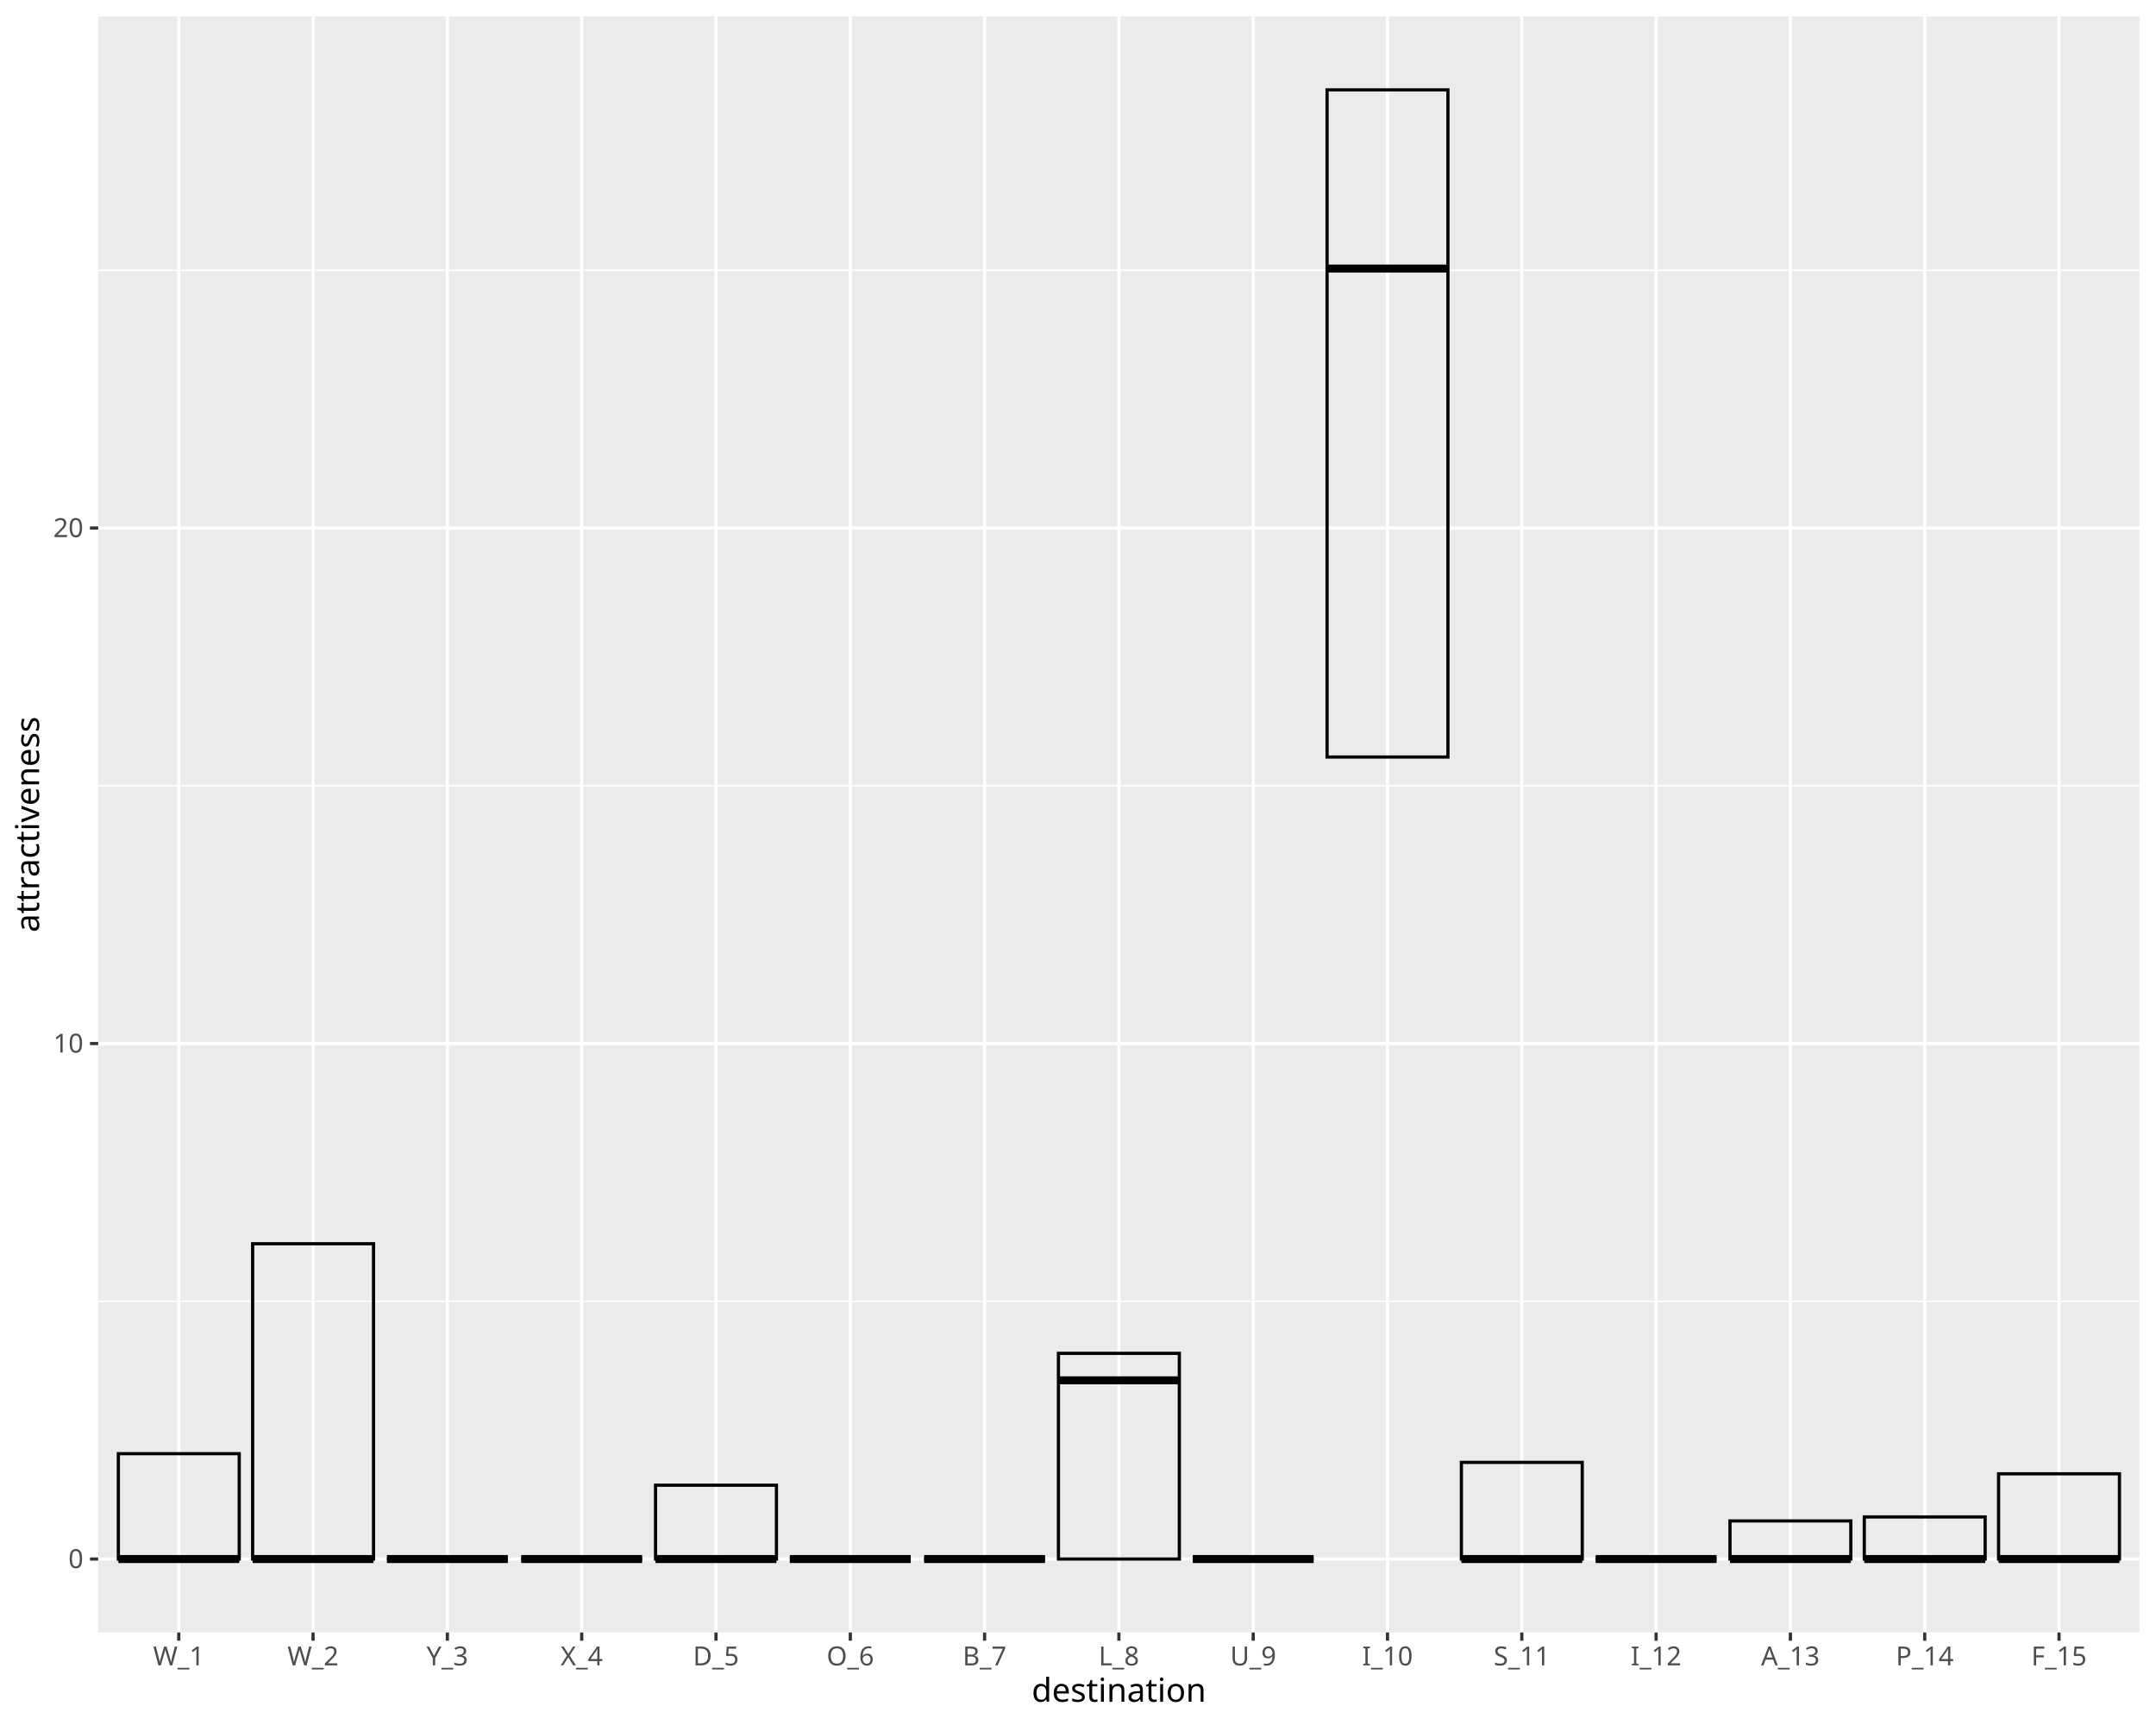
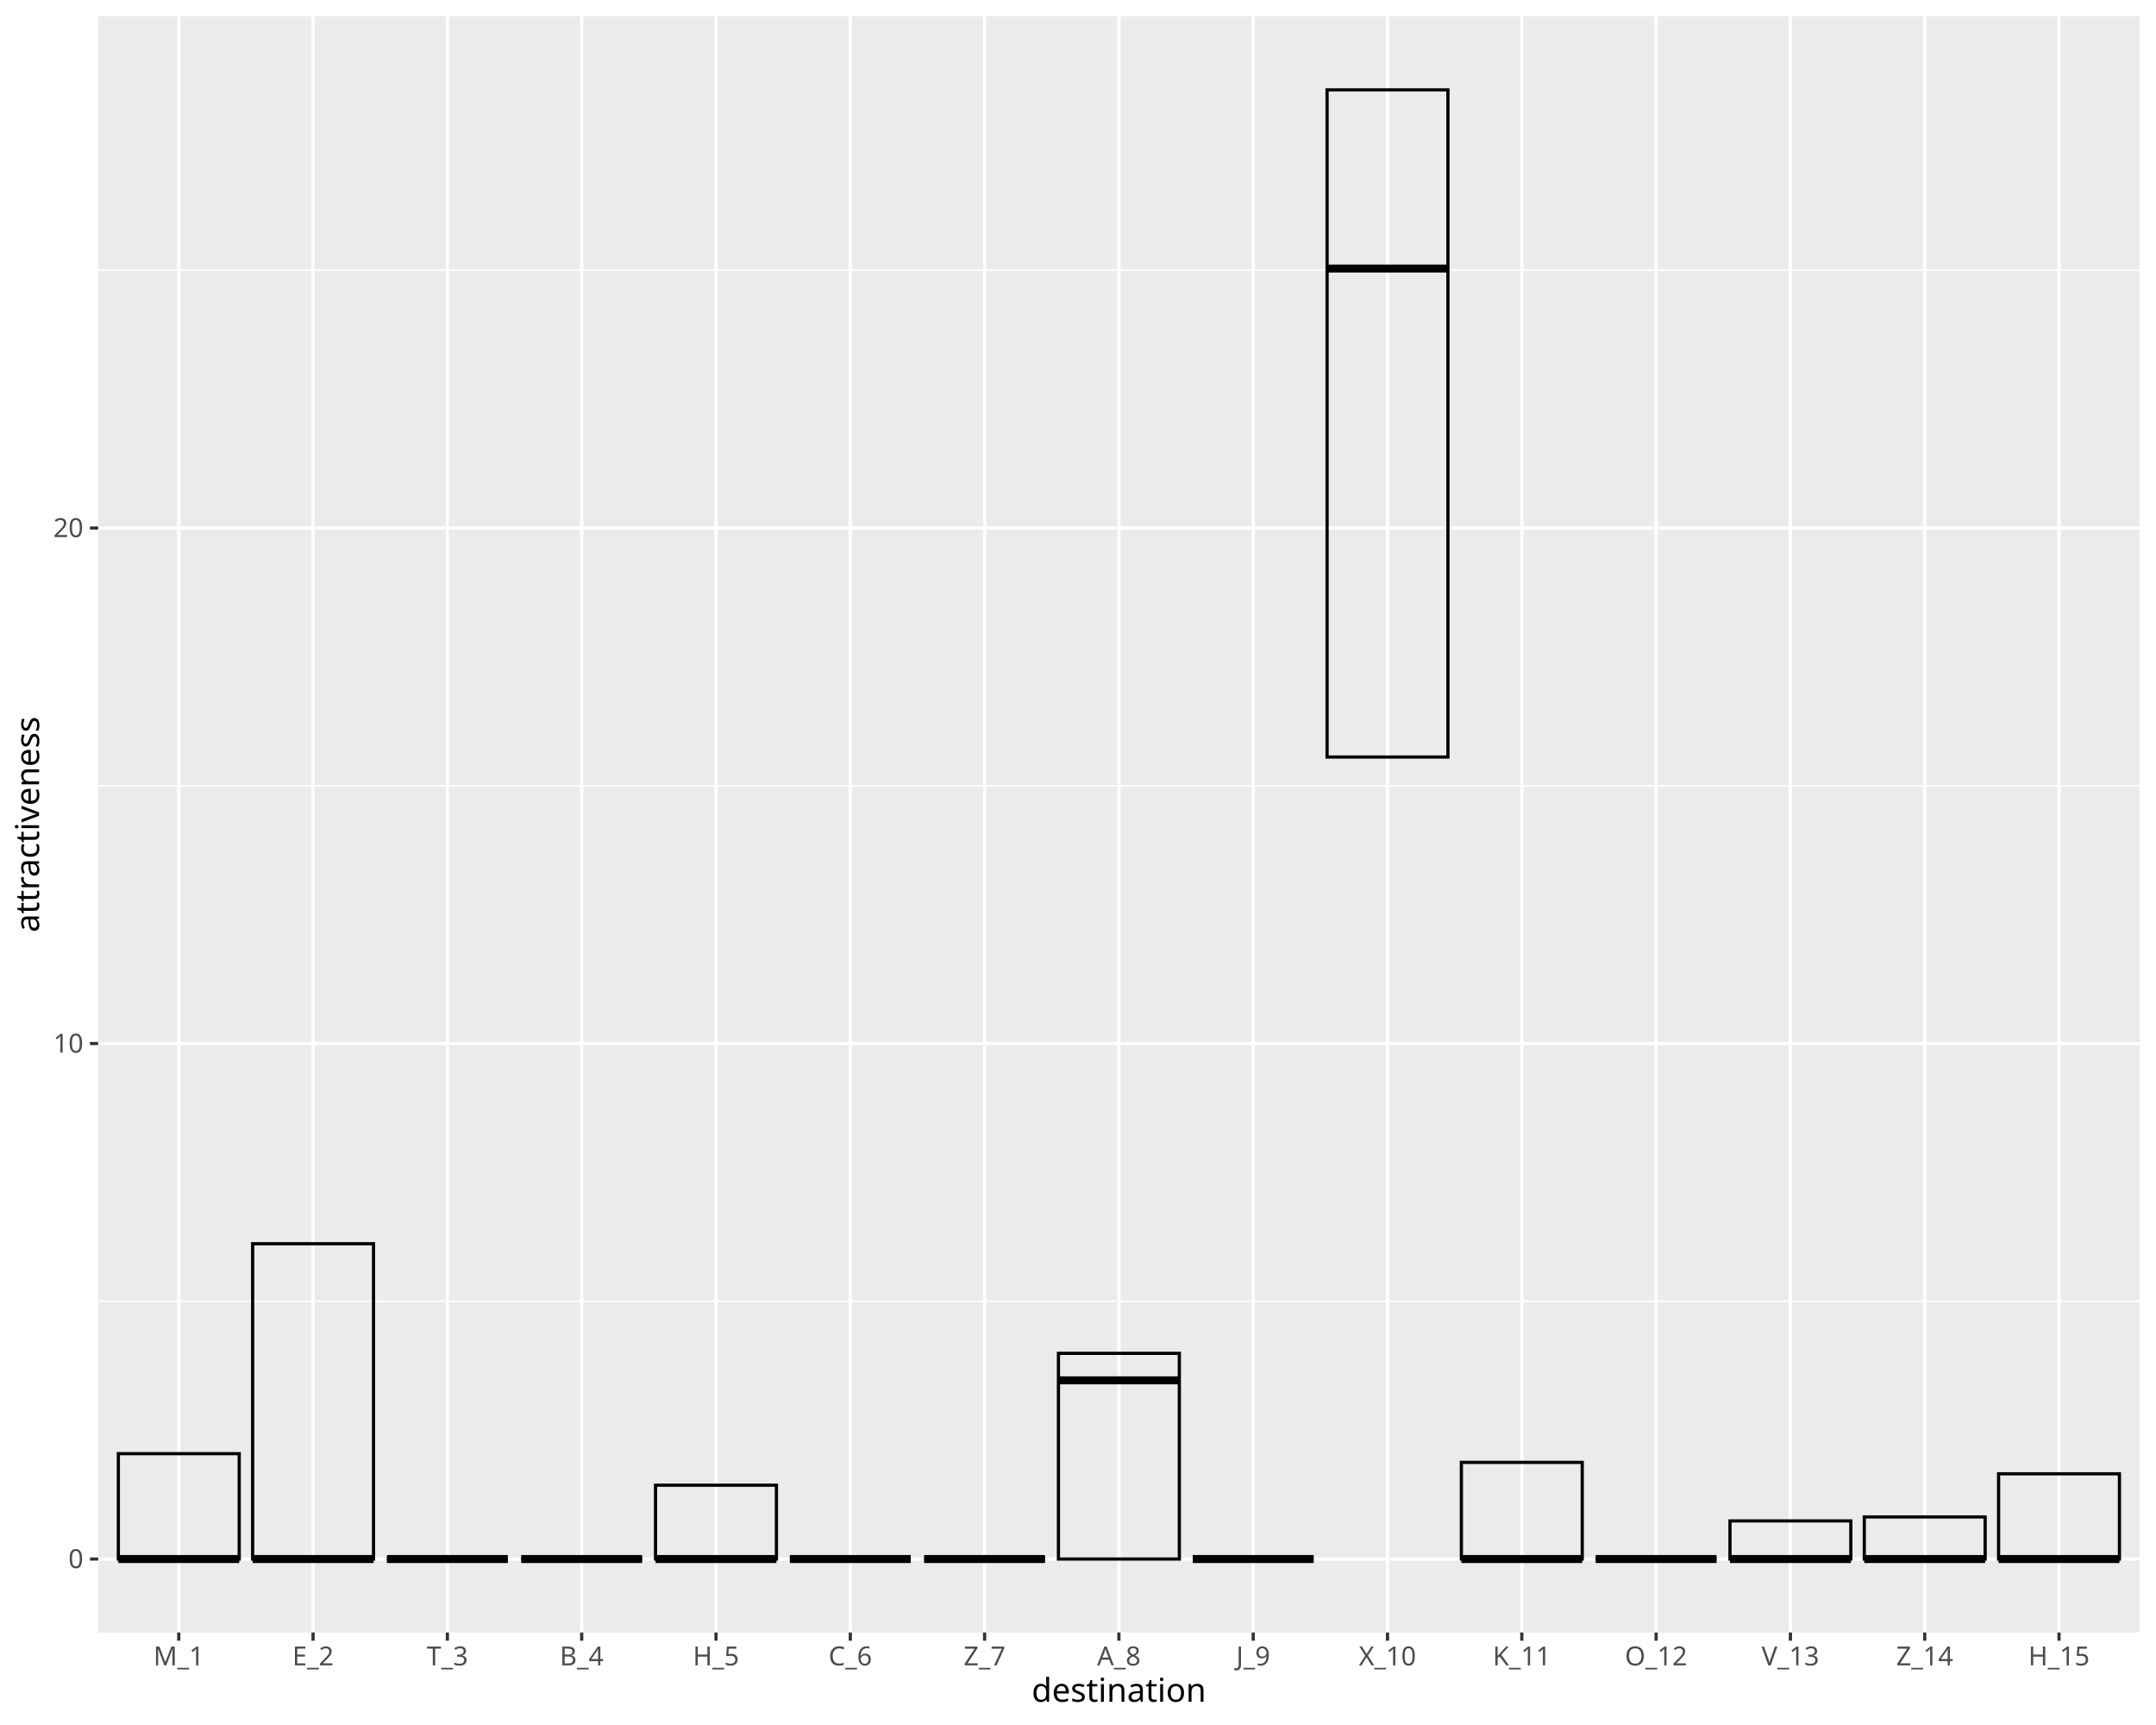
<svg xmlns="http://www.w3.org/2000/svg" class="svglite" data-engine-version="2.0" width="720.00pt" height="576.00pt" viewBox="0 0 720.00 576.00">
  <defs>
    <style type="text/css">
    .svglite line, .svglite polyline, .svglite polygon, .svglite path, .svglite rect, .svglite circle {
      fill: none;
      stroke: #000000;
      stroke-linecap: round;
      stroke-linejoin: round;
      stroke-miterlimit: 10.00;
    }
  </style>
  </defs>
  <rect width="100%" height="100%" style="stroke: none; fill: #FFFFFF;" />
  <defs>
    <clipPath id="cpMC4wMHw3MjAuMDB8MC4wMHw1NzYuMDA=">
      <rect x="0.00" y="0.00" width="720.00" height="576.00" />
    </clipPath>
  </defs>
  <g clip-path="url(#cpMC4wMHw3MjAuMDB8MC4wMHw1NzYuMDA=)">
    <rect x="0.00" y="0.00" width="720.00" height="576.00" style="stroke-width: 1.07; stroke: #FFFFFF; fill: #FFFFFF;" />
  </g>
  <defs>
    <clipPath id="cpMzIuNzl8NzE0LjUyfDUuNDh8NTQ1LjEx">
      <rect x="32.79" y="5.48" width="681.73" height="539.63" />
    </clipPath>
  </defs>
  <g clip-path="url(#cpMzIuNzl8NzE0LjUyfDUuNDh8NTQ1LjEx)">
    <rect x="32.79" y="5.48" width="681.73" height="539.63" style="stroke-width: 1.07; stroke: none; fill: #EBEBEB;" />
    <polyline points="32.79,434.52 714.52,434.52 " style="stroke-width: 0.53; stroke: #FFFFFF; stroke-linecap: butt;" />
    <polyline points="32.79,262.38 714.52,262.38 " style="stroke-width: 0.53; stroke: #FFFFFF; stroke-linecap: butt;" />
    <polyline points="32.79,90.25 714.52,90.25 " style="stroke-width: 0.53; stroke: #FFFFFF; stroke-linecap: butt;" />
    <polyline points="32.79,520.58 714.52,520.58 " style="stroke-width: 1.07; stroke: #FFFFFF; stroke-linecap: butt;" />
    <polyline points="32.79,348.45 714.52,348.45 " style="stroke-width: 1.07; stroke: #FFFFFF; stroke-linecap: butt;" />
    <polyline points="32.79,176.32 714.52,176.32 " style="stroke-width: 1.07; stroke: #FFFFFF; stroke-linecap: butt;" />
    <polyline points="59.70,545.11 59.70,5.48 " style="stroke-width: 1.07; stroke: #FFFFFF; stroke-linecap: butt;" />
    <polyline points="104.55,545.11 104.55,5.48 " style="stroke-width: 1.07; stroke: #FFFFFF; stroke-linecap: butt;" />
    <polyline points="149.40,545.11 149.40,5.48 " style="stroke-width: 1.07; stroke: #FFFFFF; stroke-linecap: butt;" />
    <polyline points="194.26,545.11 194.26,5.48 " style="stroke-width: 1.07; stroke: #FFFFFF; stroke-linecap: butt;" />
    <polyline points="239.11,545.11 239.11,5.48 " style="stroke-width: 1.07; stroke: #FFFFFF; stroke-linecap: butt;" />
    <polyline points="283.96,545.11 283.96,5.48 " style="stroke-width: 1.07; stroke: #FFFFFF; stroke-linecap: butt;" />
    <polyline points="328.81,545.11 328.81,5.48 " style="stroke-width: 1.07; stroke: #FFFFFF; stroke-linecap: butt;" />
    <polyline points="373.66,545.11 373.66,5.48 " style="stroke-width: 1.07; stroke: #FFFFFF; stroke-linecap: butt;" />
    <polyline points="418.51,545.11 418.51,5.48 " style="stroke-width: 1.07; stroke: #FFFFFF; stroke-linecap: butt;" />
    <polyline points="463.36,545.11 463.36,5.48 " style="stroke-width: 1.07; stroke: #FFFFFF; stroke-linecap: butt;" />
    <polyline points="508.21,545.11 508.21,5.48 " style="stroke-width: 1.07; stroke: #FFFFFF; stroke-linecap: butt;" />
    <polyline points="553.06,545.11 553.06,5.48 " style="stroke-width: 1.07; stroke: #FFFFFF; stroke-linecap: butt;" />
    <polyline points="597.91,545.11 597.91,5.48 " style="stroke-width: 1.07; stroke: #FFFFFF; stroke-linecap: butt;" />
    <polyline points="642.76,545.11 642.76,5.48 " style="stroke-width: 1.07; stroke: #FFFFFF; stroke-linecap: butt;" />
    <polyline points="687.61,545.11 687.61,5.48 " style="stroke-width: 1.07; stroke: #FFFFFF; stroke-linecap: butt;" />
    <polygon points="39.52,485.40 39.52,520.58 79.89,520.58 79.89,485.40 39.52,485.40 " style="stroke-width: 1.07; stroke-linecap: butt; stroke-linejoin: miter; fill: none;" />
    <polygon points="84.37,415.30 84.37,520.58 124.74,520.58 124.74,415.30 84.37,415.30 " style="stroke-width: 1.07; stroke-linecap: butt; stroke-linejoin: miter; fill: none;" />
    <polygon points="129.22,520.58 129.22,520.58 169.59,520.58 169.59,520.58 129.22,520.58 " style="stroke-width: 1.07; stroke-linecap: butt; stroke-linejoin: miter; fill: none;" />
    <polygon points="174.07,520.58 174.07,520.58 214.44,520.58 214.44,520.58 174.07,520.58 " style="stroke-width: 1.07; stroke-linecap: butt; stroke-linejoin: miter; fill: none;" />
    <polygon points="218.92,495.93 218.92,520.58 259.29,520.58 259.29,495.93 218.92,495.93 " style="stroke-width: 1.07; stroke-linecap: butt; stroke-linejoin: miter; fill: none;" />
    <polygon points="263.77,520.58 263.77,520.58 304.14,520.58 304.14,520.58 263.77,520.58 " style="stroke-width: 1.07; stroke-linecap: butt; stroke-linejoin: miter; fill: none;" />
    <polygon points="308.62,520.58 308.62,520.58 348.99,520.58 348.99,520.58 308.62,520.58 " style="stroke-width: 1.07; stroke-linecap: butt; stroke-linejoin: miter; fill: none;" />
    <polygon points="353.47,451.90 353.47,520.58 393.84,520.58 393.84,451.90 353.47,451.90 " style="stroke-width: 1.07; stroke-linecap: butt; stroke-linejoin: miter; fill: none;" />
    <polygon points="398.32,520.58 398.32,520.58 438.69,520.58 438.69,520.58 398.32,520.58 " style="stroke-width: 1.07; stroke-linecap: butt; stroke-linejoin: miter; fill: none;" />
    <polygon points="443.18,30.01 443.18,252.78 483.54,252.78 483.54,30.01 443.18,30.01 " style="stroke-width: 1.07; stroke-linecap: butt; stroke-linejoin: miter; fill: none;" />
    <polygon points="488.03,488.31 488.03,520.58 528.39,520.58 528.39,488.31 488.03,488.31 " style="stroke-width: 1.07; stroke-linecap: butt; stroke-linejoin: miter; fill: none;" />
    <polygon points="532.88,520.58 532.88,520.58 573.24,520.58 573.24,520.58 532.88,520.58 " style="stroke-width: 1.07; stroke-linecap: butt; stroke-linejoin: miter; fill: none;" />
    <polygon points="577.73,507.86 577.73,520.58 618.09,520.58 618.09,507.86 577.73,507.86 " style="stroke-width: 1.07; stroke-linecap: butt; stroke-linejoin: miter; fill: none;" />
    <polygon points="622.58,506.53 622.58,520.58 662.94,520.58 662.94,506.53 622.58,506.53 " style="stroke-width: 1.07; stroke-linecap: butt; stroke-linejoin: miter; fill: none;" />
    <polygon points="667.43,492.12 667.43,520.58 707.79,520.58 707.79,492.12 667.43,492.12 " style="stroke-width: 1.07; stroke-linecap: butt; stroke-linejoin: miter; fill: none;" />
    <line x1="39.52" y1="520.58" x2="79.89" y2="520.58" style="stroke-width: 2.67; stroke-linecap: butt; stroke-linejoin: miter;" />
    <line x1="84.37" y1="520.58" x2="124.74" y2="520.58" style="stroke-width: 2.67; stroke-linecap: butt; stroke-linejoin: miter;" />
    <line x1="129.22" y1="520.58" x2="169.59" y2="520.58" style="stroke-width: 2.67; stroke-linecap: butt; stroke-linejoin: miter;" />
    <line x1="174.07" y1="520.58" x2="214.44" y2="520.58" style="stroke-width: 2.67; stroke-linecap: butt; stroke-linejoin: miter;" />
    <line x1="218.92" y1="520.58" x2="259.29" y2="520.58" style="stroke-width: 2.67; stroke-linecap: butt; stroke-linejoin: miter;" />
    <line x1="263.77" y1="520.58" x2="304.14" y2="520.58" style="stroke-width: 2.67; stroke-linecap: butt; stroke-linejoin: miter;" />
    <line x1="308.62" y1="520.58" x2="348.99" y2="520.58" style="stroke-width: 2.67; stroke-linecap: butt; stroke-linejoin: miter;" />
    <line x1="353.47" y1="460.91" x2="393.84" y2="460.91" style="stroke-width: 2.67; stroke-linecap: butt; stroke-linejoin: miter;" />
    <line x1="398.32" y1="520.58" x2="438.69" y2="520.58" style="stroke-width: 2.67; stroke-linecap: butt; stroke-linejoin: miter;" />
    <line x1="443.18" y1="89.68" x2="483.54" y2="89.68" style="stroke-width: 2.67; stroke-linecap: butt; stroke-linejoin: miter;" />
    <line x1="488.03" y1="520.58" x2="528.39" y2="520.58" style="stroke-width: 2.67; stroke-linecap: butt; stroke-linejoin: miter;" />
    <line x1="532.88" y1="520.58" x2="573.24" y2="520.58" style="stroke-width: 2.67; stroke-linecap: butt; stroke-linejoin: miter;" />
    <line x1="577.73" y1="520.58" x2="618.09" y2="520.58" style="stroke-width: 2.67; stroke-linecap: butt; stroke-linejoin: miter;" />
    <line x1="622.58" y1="520.58" x2="662.94" y2="520.58" style="stroke-width: 2.67; stroke-linecap: butt; stroke-linejoin: miter;" />
    <line x1="667.43" y1="520.58" x2="707.79" y2="520.58" style="stroke-width: 2.67; stroke-linecap: butt; stroke-linejoin: miter;" />
  </g>
  <g clip-path="url(#cpMC4wMHw3MjAuMDB8MC4wMHw1NzYuMDA=)">
    <text x="27.86" y="523.61" text-anchor="end" style="font-size: 8.80px; fill: #4D4D4D; font-family: sans;" textLength="4.89px" lengthAdjust="spacingAndGlyphs">0</text>
    <text x="27.86" y="351.48" text-anchor="end" style="font-size: 8.80px; fill: #4D4D4D; font-family: sans;" textLength="9.79px" lengthAdjust="spacingAndGlyphs">10</text>
    <text x="27.86" y="179.34" text-anchor="end" style="font-size: 8.80px; fill: #4D4D4D; font-family: sans;" textLength="9.79px" lengthAdjust="spacingAndGlyphs">20</text>
    <polyline points="30.05,520.58 32.79,520.58 " style="stroke-width: 1.07; stroke: #333333; stroke-linecap: butt;" />
    <polyline points="30.05,348.45 32.79,348.45 " style="stroke-width: 1.07; stroke: #333333; stroke-linecap: butt;" />
    <polyline points="30.05,176.32 32.79,176.32 " style="stroke-width: 1.07; stroke: #333333; stroke-linecap: butt;" />
    <polyline points="59.70,547.85 59.70,545.11 " style="stroke-width: 1.07; stroke: #333333; stroke-linecap: butt;" />
    <polyline points="104.55,547.85 104.55,545.11 " style="stroke-width: 1.07; stroke: #333333; stroke-linecap: butt;" />
    <polyline points="149.40,547.85 149.40,545.11 " style="stroke-width: 1.07; stroke: #333333; stroke-linecap: butt;" />
    <polyline points="194.26,547.85 194.26,545.11 " style="stroke-width: 1.07; stroke: #333333; stroke-linecap: butt;" />
    <polyline points="239.11,547.85 239.11,545.11 " style="stroke-width: 1.07; stroke: #333333; stroke-linecap: butt;" />
    <polyline points="283.96,547.85 283.96,545.11 " style="stroke-width: 1.07; stroke: #333333; stroke-linecap: butt;" />
    <polyline points="328.81,547.85 328.81,545.11 " style="stroke-width: 1.07; stroke: #333333; stroke-linecap: butt;" />
    <polyline points="373.66,547.85 373.66,545.11 " style="stroke-width: 1.07; stroke: #333333; stroke-linecap: butt;" />
    <polyline points="418.51,547.85 418.51,545.11 " style="stroke-width: 1.07; stroke: #333333; stroke-linecap: butt;" />
    <polyline points="463.36,547.85 463.36,545.11 " style="stroke-width: 1.07; stroke: #333333; stroke-linecap: butt;" />
    <polyline points="508.21,547.85 508.21,545.11 " style="stroke-width: 1.07; stroke: #333333; stroke-linecap: butt;" />
    <polyline points="553.06,547.85 553.06,545.11 " style="stroke-width: 1.07; stroke: #333333; stroke-linecap: butt;" />
    <polyline points="597.91,547.85 597.91,545.11 " style="stroke-width: 1.07; stroke: #333333; stroke-linecap: butt;" />
    <polyline points="642.76,547.85 642.76,545.11 " style="stroke-width: 1.07; stroke: #333333; stroke-linecap: butt;" />
    <polyline points="687.61,547.85 687.61,545.11 " style="stroke-width: 1.07; stroke: #333333; stroke-linecap: butt;" />
-     <text x="59.70" y="556.10" text-anchor="middle" style="font-size: 8.80px; fill: #4D4D4D; font-family: sans;" textLength="18.09px" lengthAdjust="spacingAndGlyphs">W_1</text>
-     <text x="104.55" y="556.10" text-anchor="middle" style="font-size: 8.80px; fill: #4D4D4D; font-family: sans;" textLength="18.09px" lengthAdjust="spacingAndGlyphs">W_2</text>
-     <text x="149.40" y="556.10" text-anchor="middle" style="font-size: 8.80px; fill: #4D4D4D; font-family: sans;" textLength="15.66px" lengthAdjust="spacingAndGlyphs">Y_3</text>
-     <text x="194.26" y="556.10" text-anchor="middle" style="font-size: 8.80px; fill: #4D4D4D; font-family: sans;" textLength="15.66px" lengthAdjust="spacingAndGlyphs">X_4</text>
-     <text x="239.11" y="556.10" text-anchor="middle" style="font-size: 8.80px; fill: #4D4D4D; font-family: sans;" textLength="16.15px" lengthAdjust="spacingAndGlyphs">D_5</text>
-     <text x="283.96" y="556.10" text-anchor="middle" style="font-size: 8.80px; fill: #4D4D4D; font-family: sans;" textLength="16.64px" lengthAdjust="spacingAndGlyphs">O_6</text>
-     <text x="328.81" y="556.10" text-anchor="middle" style="font-size: 8.80px; fill: #4D4D4D; font-family: sans;" textLength="15.66px" lengthAdjust="spacingAndGlyphs">B_7</text>
-     <text x="373.66" y="556.10" text-anchor="middle" style="font-size: 8.80px; fill: #4D4D4D; font-family: sans;" textLength="14.68px" lengthAdjust="spacingAndGlyphs">L_8</text>
-     <text x="418.51" y="556.10" text-anchor="middle" style="font-size: 8.80px; fill: #4D4D4D; font-family: sans;" textLength="16.15px" lengthAdjust="spacingAndGlyphs">U_9</text>
-     <text x="463.36" y="556.10" text-anchor="middle" style="font-size: 8.80px; fill: #4D4D4D; font-family: sans;" textLength="17.13px" lengthAdjust="spacingAndGlyphs">I_10</text>
-     <text x="508.21" y="556.10" text-anchor="middle" style="font-size: 8.80px; fill: #4D4D4D; font-family: sans;" textLength="20.56px" lengthAdjust="spacingAndGlyphs">S_11</text>
-     <text x="553.06" y="556.10" text-anchor="middle" style="font-size: 8.80px; fill: #4D4D4D; font-family: sans;" textLength="17.13px" lengthAdjust="spacingAndGlyphs">I_12</text>
-     <text x="597.91" y="556.10" text-anchor="middle" style="font-size: 8.80px; fill: #4D4D4D; font-family: sans;" textLength="20.56px" lengthAdjust="spacingAndGlyphs">A_13</text>
-     <text x="642.76" y="556.10" text-anchor="middle" style="font-size: 8.80px; fill: #4D4D4D; font-family: sans;" textLength="20.56px" lengthAdjust="spacingAndGlyphs">P_14</text>
-     <text x="687.61" y="556.10" text-anchor="middle" style="font-size: 8.80px; fill: #4D4D4D; font-family: sans;" textLength="20.06px" lengthAdjust="spacingAndGlyphs">F_15</text>
+     <text x="59.70" y="556.10" text-anchor="middle" style="font-size: 8.80px; fill: #4D4D4D; font-family: sans;" textLength="17.12px" lengthAdjust="spacingAndGlyphs">M_1</text>
+     <text x="104.55" y="556.10" text-anchor="middle" style="font-size: 8.80px; fill: #4D4D4D; font-family: sans;" textLength="15.66px" lengthAdjust="spacingAndGlyphs">E_2</text>
+     <text x="149.40" y="556.10" text-anchor="middle" style="font-size: 8.80px; fill: #4D4D4D; font-family: sans;" textLength="15.16px" lengthAdjust="spacingAndGlyphs">T_3</text>
+     <text x="194.26" y="556.10" text-anchor="middle" style="font-size: 8.80px; fill: #4D4D4D; font-family: sans;" textLength="15.66px" lengthAdjust="spacingAndGlyphs">B_4</text>
+     <text x="239.11" y="556.10" text-anchor="middle" style="font-size: 8.80px; fill: #4D4D4D; font-family: sans;" textLength="16.15px" lengthAdjust="spacingAndGlyphs">H_5</text>
+     <text x="283.96" y="556.10" text-anchor="middle" style="font-size: 8.80px; fill: #4D4D4D; font-family: sans;" textLength="16.15px" lengthAdjust="spacingAndGlyphs">C_6</text>
+     <text x="328.81" y="556.10" text-anchor="middle" style="font-size: 8.80px; fill: #4D4D4D; font-family: sans;" textLength="15.16px" lengthAdjust="spacingAndGlyphs">Z_7</text>
+     <text x="373.66" y="556.10" text-anchor="middle" style="font-size: 8.80px; fill: #4D4D4D; font-family: sans;" textLength="15.66px" lengthAdjust="spacingAndGlyphs">A_8</text>
+     <text x="418.51" y="556.10" text-anchor="middle" style="font-size: 8.80px; fill: #4D4D4D; font-family: sans;" textLength="14.19px" lengthAdjust="spacingAndGlyphs">J_9</text>
+     <text x="463.36" y="556.10" text-anchor="middle" style="font-size: 8.80px; fill: #4D4D4D; font-family: sans;" textLength="20.56px" lengthAdjust="spacingAndGlyphs">X_10</text>
+     <text x="508.21" y="556.10" text-anchor="middle" style="font-size: 8.80px; fill: #4D4D4D; font-family: sans;" textLength="20.56px" lengthAdjust="spacingAndGlyphs">K_11</text>
+     <text x="553.06" y="556.10" text-anchor="middle" style="font-size: 8.80px; fill: #4D4D4D; font-family: sans;" textLength="21.53px" lengthAdjust="spacingAndGlyphs">O_12</text>
+     <text x="597.91" y="556.10" text-anchor="middle" style="font-size: 8.80px; fill: #4D4D4D; font-family: sans;" textLength="20.56px" lengthAdjust="spacingAndGlyphs">V_13</text>
+     <text x="642.76" y="556.10" text-anchor="middle" style="font-size: 8.80px; fill: #4D4D4D; font-family: sans;" textLength="20.06px" lengthAdjust="spacingAndGlyphs">Z_14</text>
+     <text x="687.61" y="556.10" text-anchor="middle" style="font-size: 8.80px; fill: #4D4D4D; font-family: sans;" textLength="21.04px" lengthAdjust="spacingAndGlyphs">H_15</text>
    <text x="373.66" y="568.24" text-anchor="middle" style="font-size: 11.00px; font-family: sans;" textLength="53.21px" lengthAdjust="spacingAndGlyphs">destination</text>
    <text transform="translate(13.05,275.30) rotate(-90)" text-anchor="middle" style="font-size: 11.00px; font-family: sans;" textLength="67.88px" lengthAdjust="spacingAndGlyphs">attractiveness</text>
  </g>
</svg>
